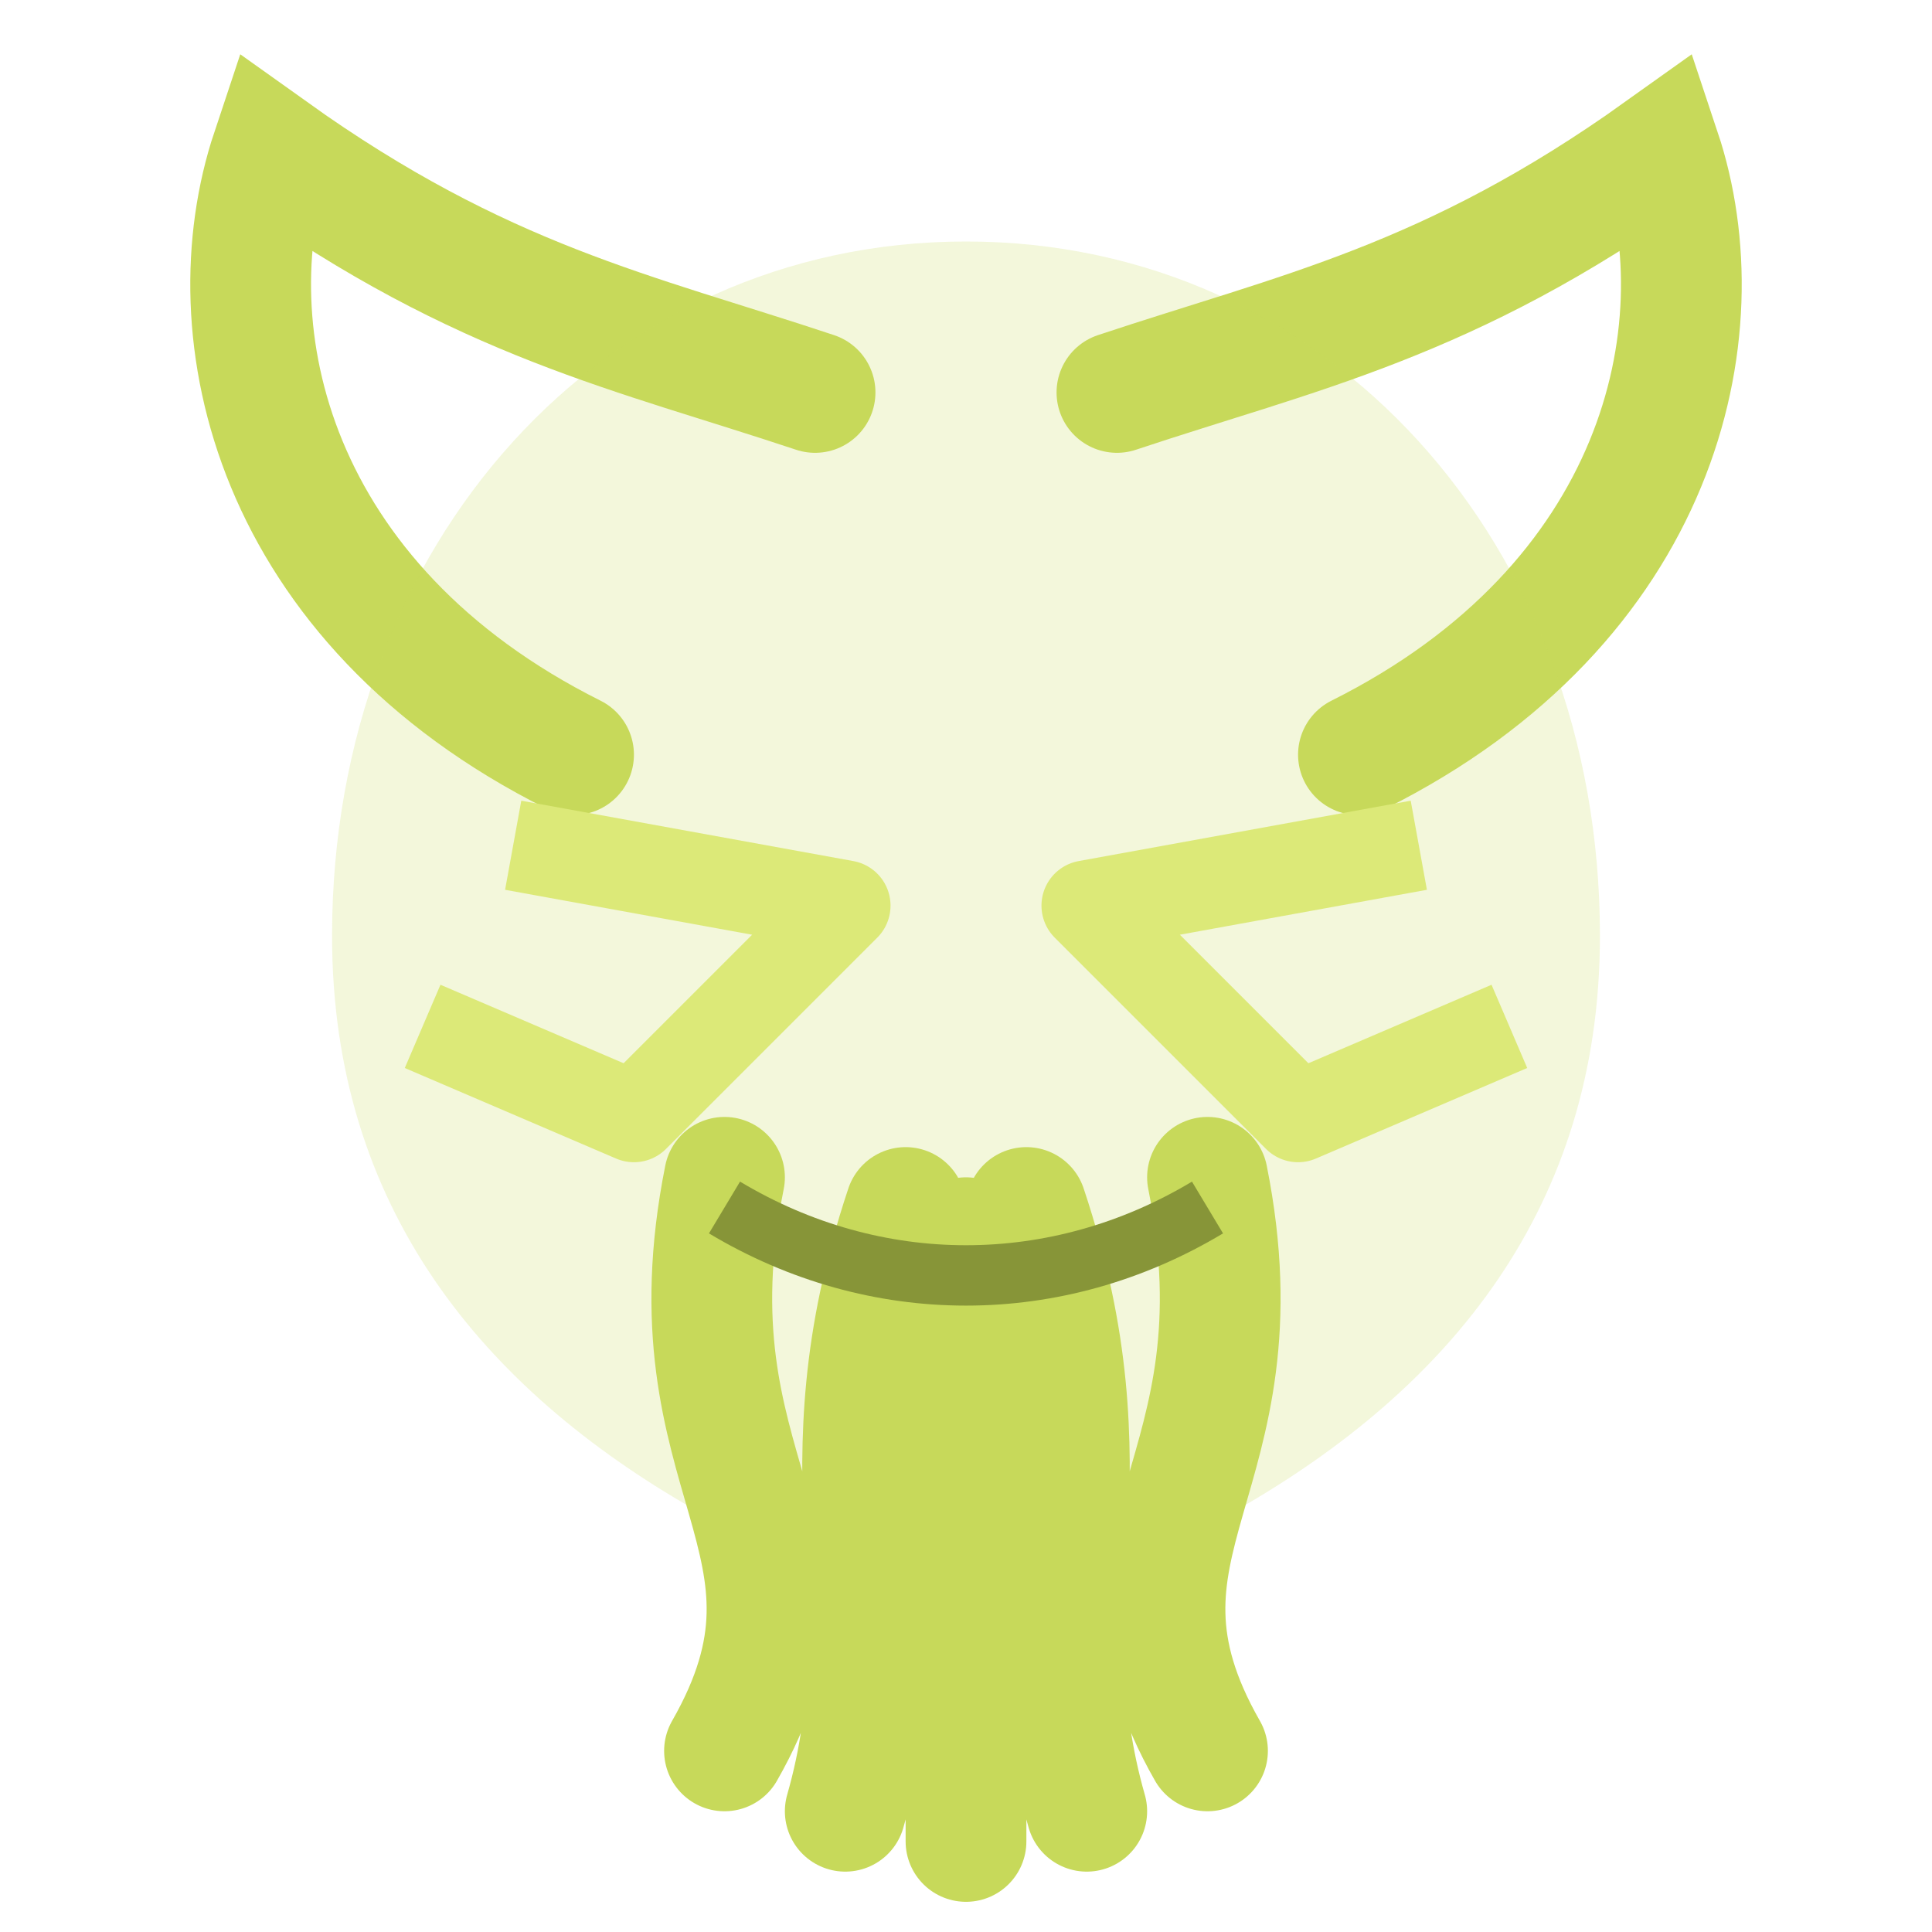
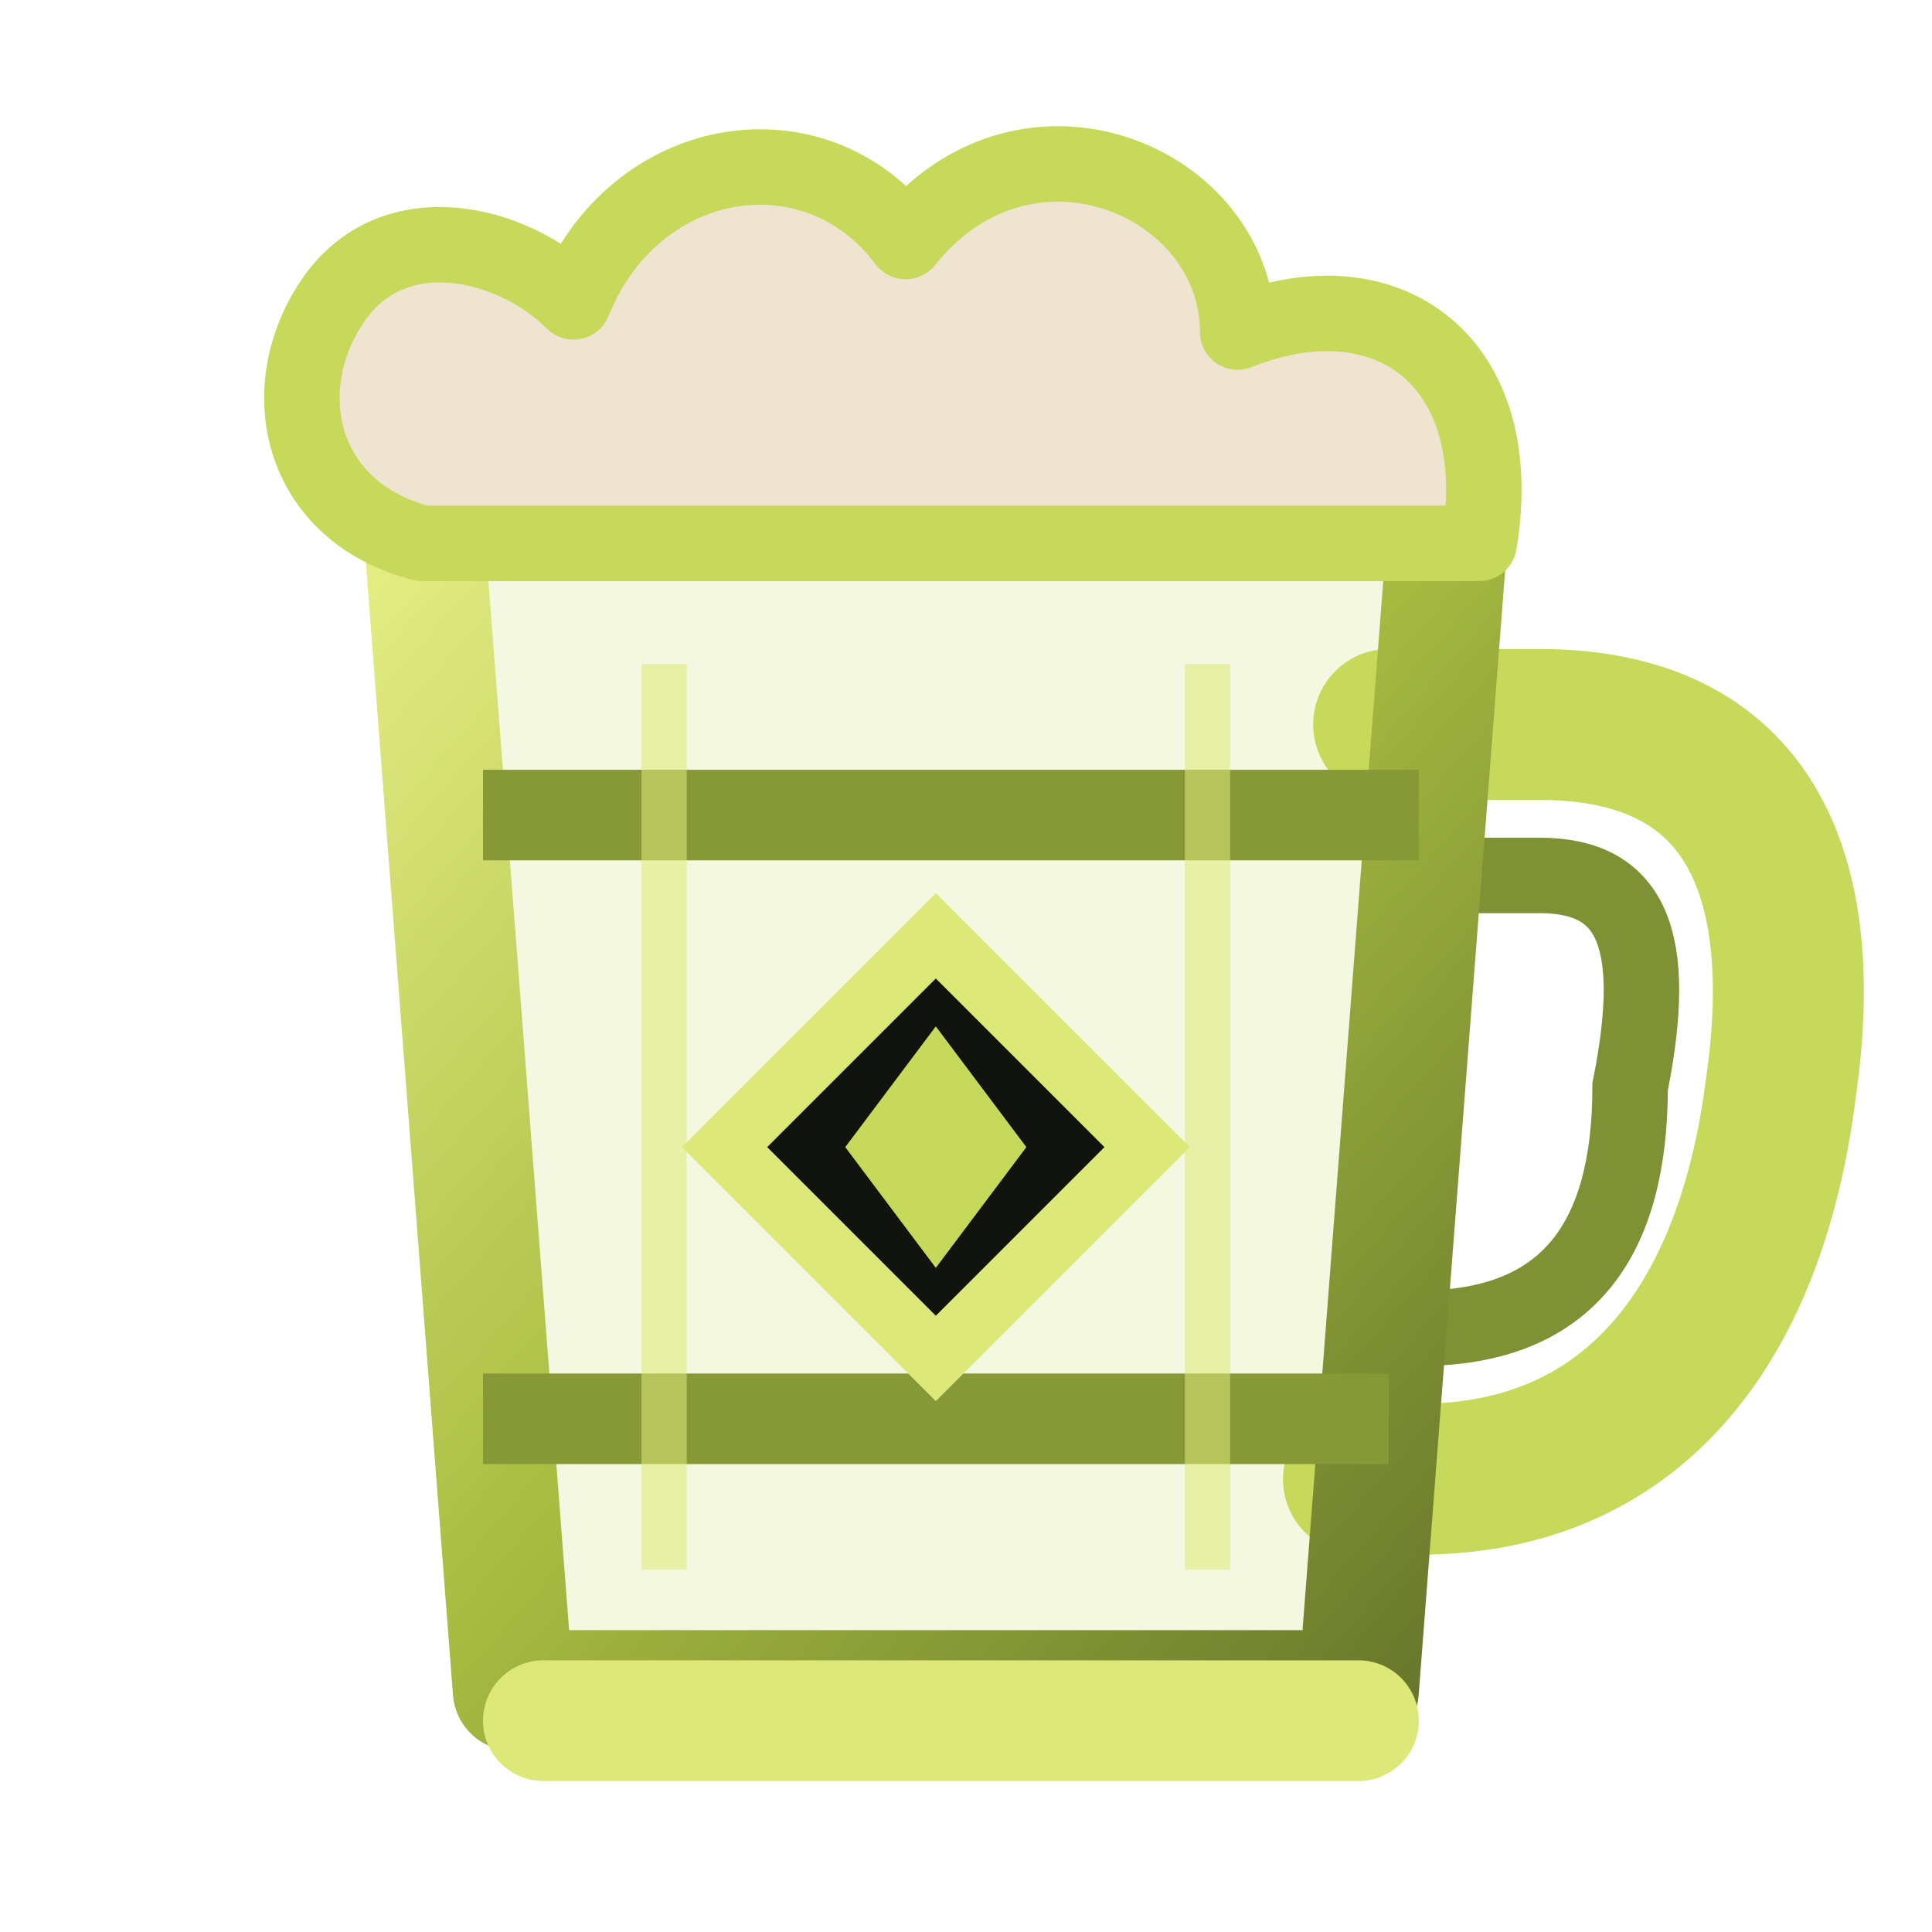
- <svg xmlns="http://www.w3.org/2000/svg" viewBox="0 0 64 64" role="img" aria-label="Cthulhu head">
-   <path d="M19 25C9 20 7 11 9 5c7 5 12 6 18 8M45 25c10-5 12-14 10-20-7 5-12 6-18 8" fill="none" stroke="#c7d95a" stroke-width="4" stroke-linecap="round" />
-   <path d="M32 8c-12 0-21 10-21 23 0 9 5 15 12 19h18c7-4 12-10 12-19C53 18 44 8 32 8Z" fill="#c7d95a" opacity=".22" />
-   <path d="m17 28 11 2-7 7-7-3m33-6-11 2 7 7 7-3" fill="none" stroke="#dce978" stroke-width="3" stroke-linejoin="round" />
-   <path d="M24 39c-2 10 4 12 0 19m16-19c2 10-4 12 0 19M30 40c-3 9 0 13-2 20m6-20c3 9 0 13 2 20m-4-19v20" fill="none" stroke="#c7d95a" stroke-width="4" stroke-linecap="round" />
-   <path d="M24 40c5 3 11 3 16 0" fill="none" stroke="#879538" stroke-width="2" />
+ <svg xmlns="http://www.w3.org/2000/svg" viewBox="0 0 64 64" role="img" aria-label="Dwarven beer stein">
+   <defs>
+     <linearGradient id="stein-metal" x1="0" y1="0" x2="1" y2="1">
+       <stop offset="0" stop-color="#e3ed83" />
+       <stop offset=".48" stop-color="#a9bd42" />
+       <stop offset="1" stop-color="#66752b" />
+     </linearGradient>
+   </defs>
+   <path d="M14 18h34l-3 38H17Z" fill="#c7d95a" opacity=".18" />
+   <path d="M46 24h5c7 0 9 5 8 12-1 8-5 13-12 13h-2" fill="none" stroke="#c7d95a" stroke-width="5" stroke-linecap="round" />
+   <path d="M48 29h3c3 0 4 2 3 7 0 5-2 8-7 8" fill="none" stroke="#7f9135" stroke-width="2.5" />
+   <path d="M14 17h34l-3 39H17Z" fill="none" stroke="url(#stein-metal)" stroke-width="4" stroke-linejoin="round" />
+   <path d="M16 27h31M16 47h30" fill="none" stroke="#879837" stroke-width="3" />
+   <path d="M14 18c-4-1-5-5-3-8 2-3 6-2 8 0 2-5 8-6 11-2 4-5 11-2 11 3 5-2 9 1 8 7Z" fill="#eee4cf" stroke="#c7d95a" stroke-width="2.5" stroke-linejoin="round" />
+   <path d="m31 31 7 7-7 7-7-7Z" fill="#11130f" stroke="#dce978" stroke-width="2" />
+   <path d="m31 34 3 4-3 4-3-4Z" fill="#c7d95a" />
+   <path d="M22 22v30M40 22v30" fill="none" stroke="#dce978" stroke-width="1.5" opacity=".55" />
+   <path d="M18 57h27" fill="none" stroke="#dce978" stroke-width="4" stroke-linecap="round" />
</svg>
